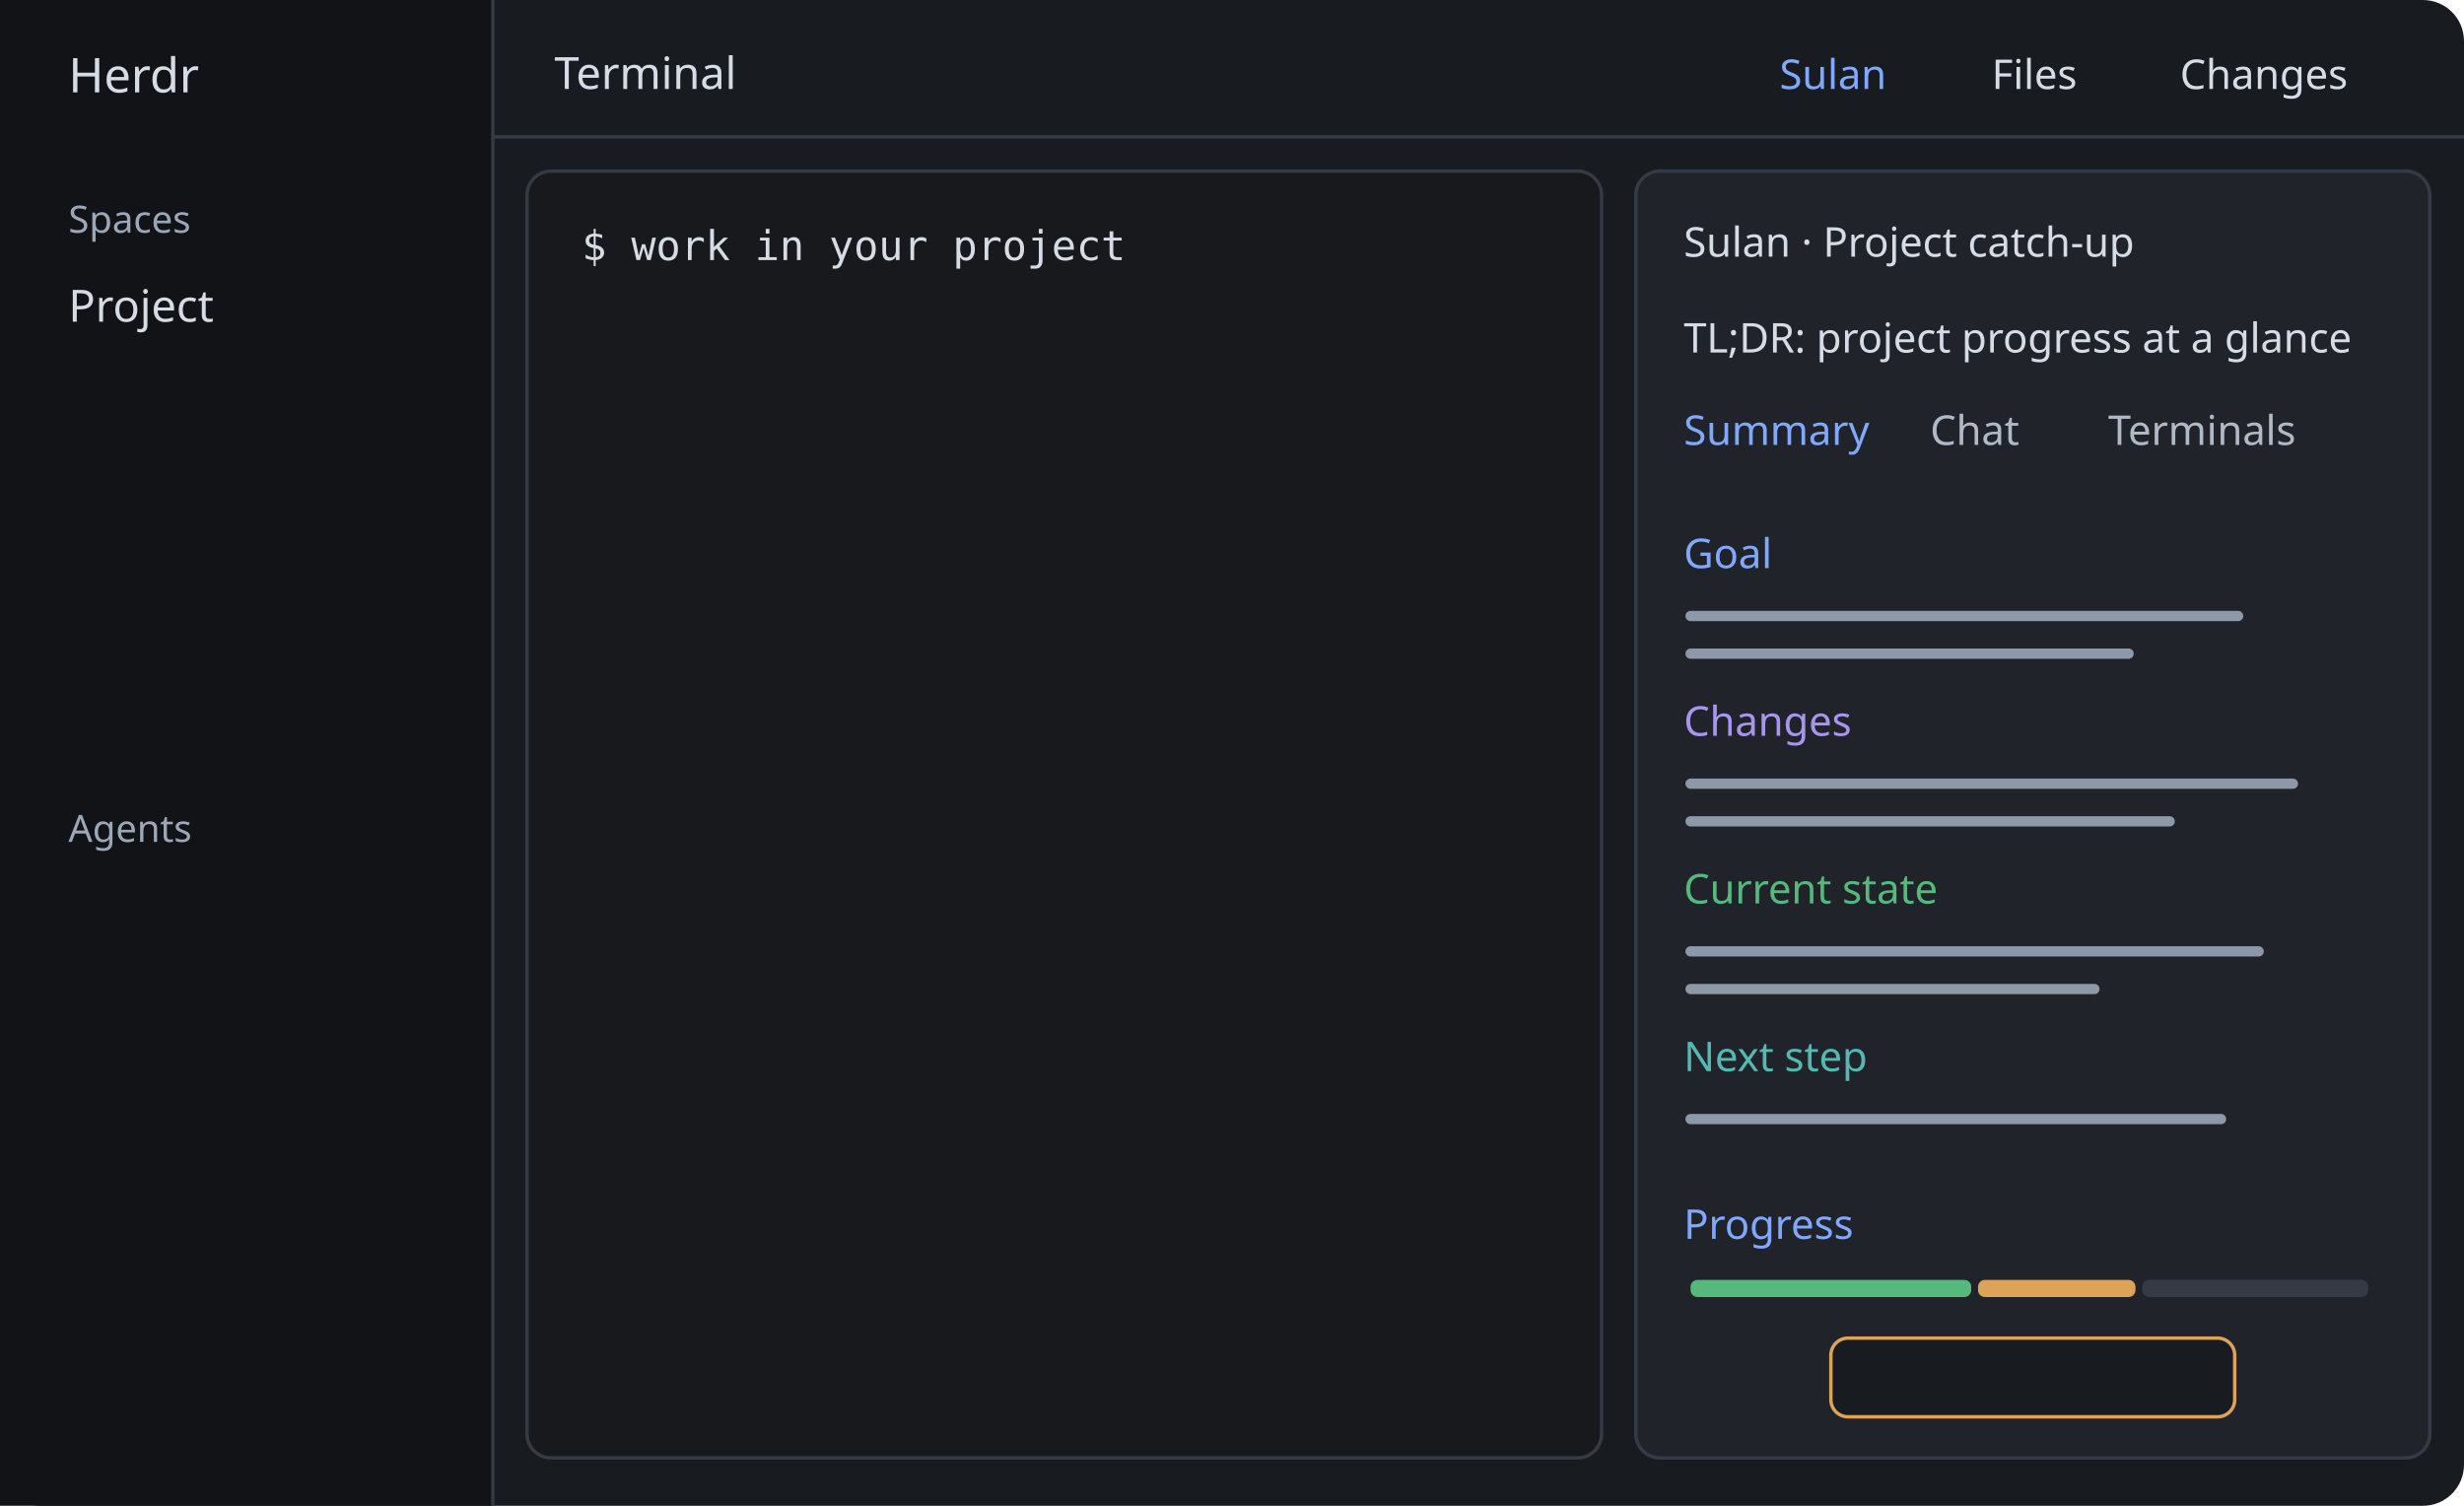
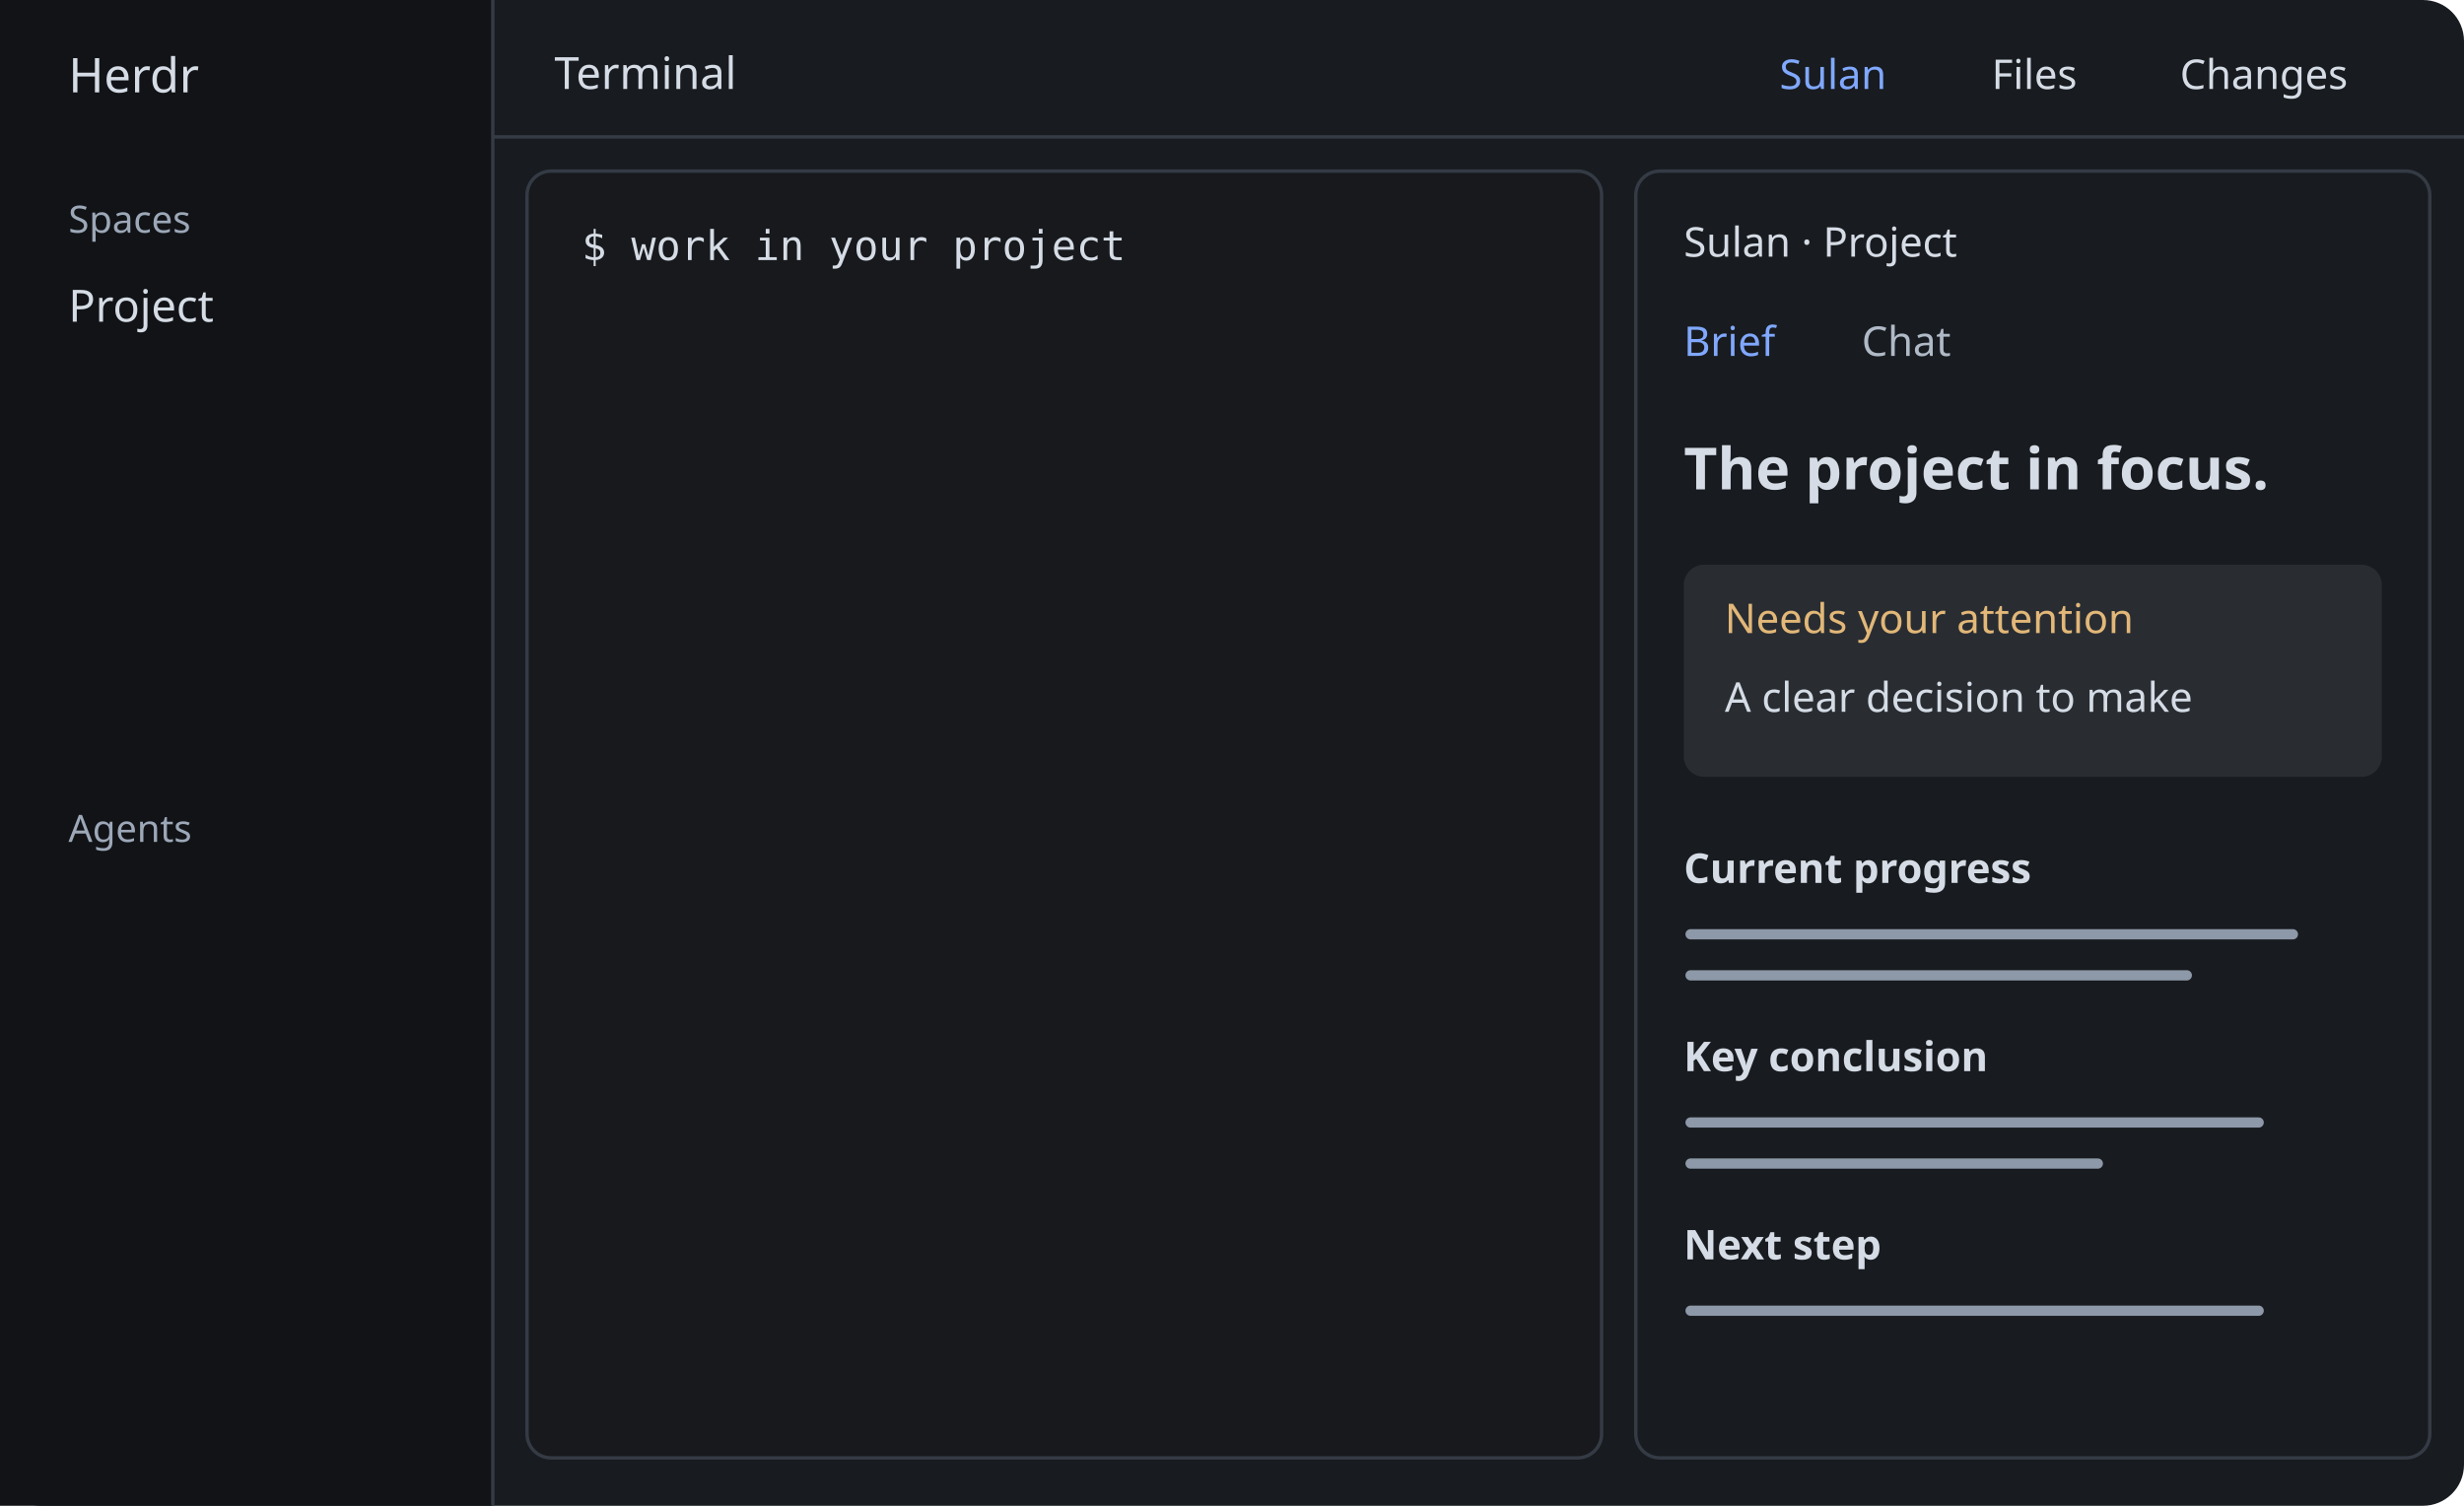
<svg xmlns="http://www.w3.org/2000/svg" width="720" height="440" viewBox="0 0 720 440">
  <rect width="720" height="440" rx="12" fill="#181b1f" />
  <rect width="144" height="440" fill="#111316" />
  <path d="M144 0v440M144 40h576" stroke="#343b45" />
  <g font-family="sans-serif" fill="#d5dce5">
    <text x="20" y="27" font-size="14">Herdr</text>
    <text x="20" y="68" font-size="11" fill="#9ca8b8">Spaces</text>
    <text x="20" y="94" font-size="13">Project</text>
    <text x="20" y="246" font-size="11" fill="#9ca8b8">Agents</text>
    <text x="162" y="26" font-size="13">Terminal</text>
    <text x="520" y="26" font-size="12" fill="#80a8ff">Sulan</text>
    <text x="582" y="26" font-size="12">Files</text>
    <text x="637" y="26" font-size="12">Changes</text>
  </g>
  <rect x="154" y="50" width="314" height="376" rx="7" fill="#17191c" stroke="#343b45" />
  <text x="170" y="76" fill="#d5dce5" font-family="monospace" font-size="12">$ work in your project</text>
-   <rect x="478" y="50" width="232" height="376" rx="7" fill="#20242a" stroke="#343b45" />
+   <rect x="478" y="50" width="232" height="376" rx="7" fill="#181b1f" stroke="#343b45" />
+   <g font-family="sans-serif" fill="#d5dce5">
+     <text x="492" y="75" font-size="12">Sulan · Project</text>
+     <text x="492" y="104" font-size="12" fill="#80a8ff">Brief</text>
+     <text x="544" y="104" font-size="12" fill="#b0bac7">Chat</text>
+     <text x="492" y="143" font-size="17" font-weight="600">The project in focus.</text>
+   </g>
+   <rect x="492" y="165" width="204" height="62" rx="6" fill="#292d32" />
  <g font-family="sans-serif" font-size="12">
-     <text x="492" y="75" fill="#d5dce5">Sulan · Project catch-up</text>
-     <text x="492" y="103" fill="#d5dce5">TL;DR: project progress at a glance</text>
-     <text x="492" y="130" fill="#80a8ff">Summary</text>
-     <text x="564" y="130" fill="#b0bac7">Chat</text>
-     <text x="616" y="130" fill="#b0bac7">Terminals</text>
-     <text x="492" y="166" fill="#80a8ff">Goal</text>
-     <text x="492" y="215" fill="#a995ed">Changes</text>
-     <text x="492" y="264" fill="#55b97b">Current state</text>
-     <text x="492" y="313" fill="#55b8b2">Next step</text>
-     <text x="492" y="362" fill="#80a8ff">Progress</text>
+     <text x="504" y="185" fill="#e2b778">Needs your attention</text>
+     <text x="504" y="208" fill="#d5dce5">A clear decision to make</text>
+     <text x="492" y="258" fill="#d5dce5" font-weight="600">Current progress</text>
+     <text x="492" y="313" fill="#d5dce5" font-weight="600">Key conclusion</text>
+     <text x="492" y="368" fill="#d5dce5" font-weight="600">Next step</text>
  </g>
  <g stroke="#8d98a8" stroke-width="3" stroke-linecap="round">
-     <path d="M494 180h160M494 191h128M494 229h176M494 240h140M494 278h166M494 289h118M494 327h155" />
+     <path d="M494 273h176M494 285h145M494 328h166M494 340h119M494 383h166" />
  </g>
-   <rect x="494" y="374" width="82" height="5" rx="2" fill="#55b97b" />
-   <rect x="578" y="374" width="46" height="5" rx="2" fill="#dca359" />
-   <rect x="626" y="374" width="66" height="5" rx="2" fill="#343b45" />
-   <rect x="535" y="391" width="118" height="23" rx="5" fill="#181b1f" stroke="#dca359" />
</svg>
